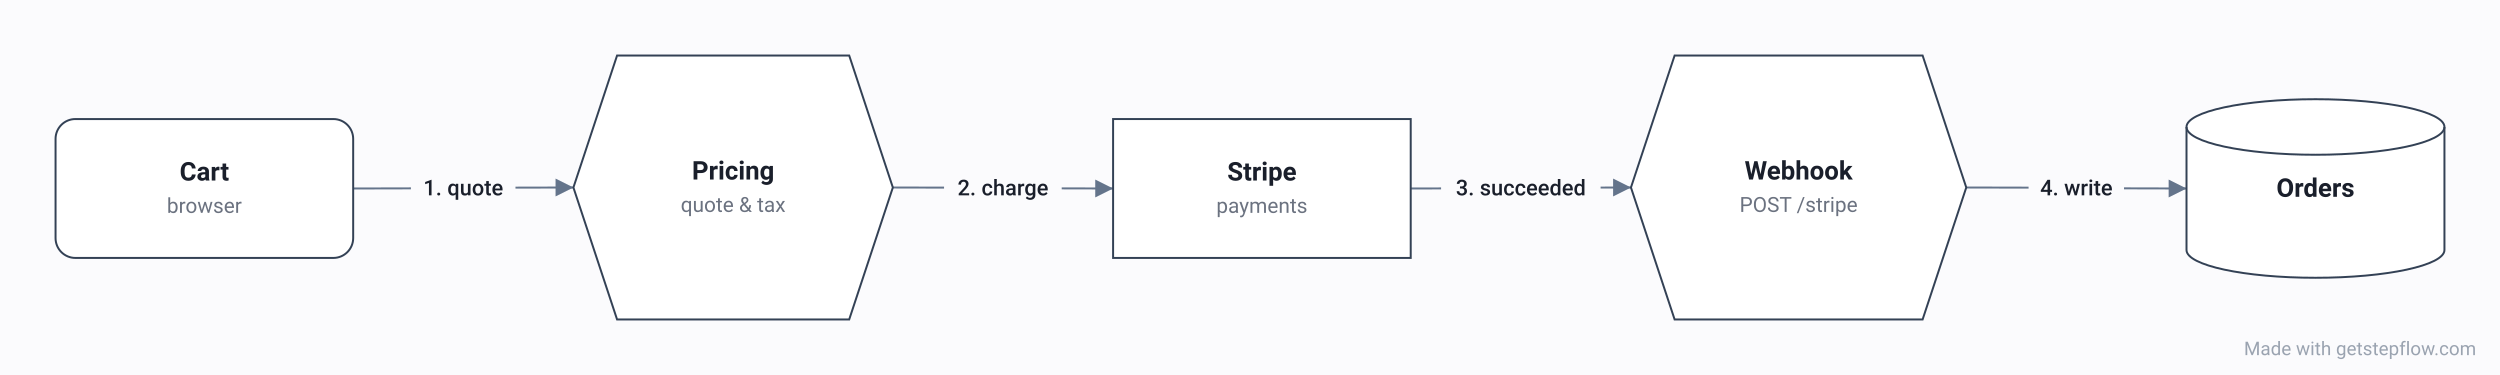
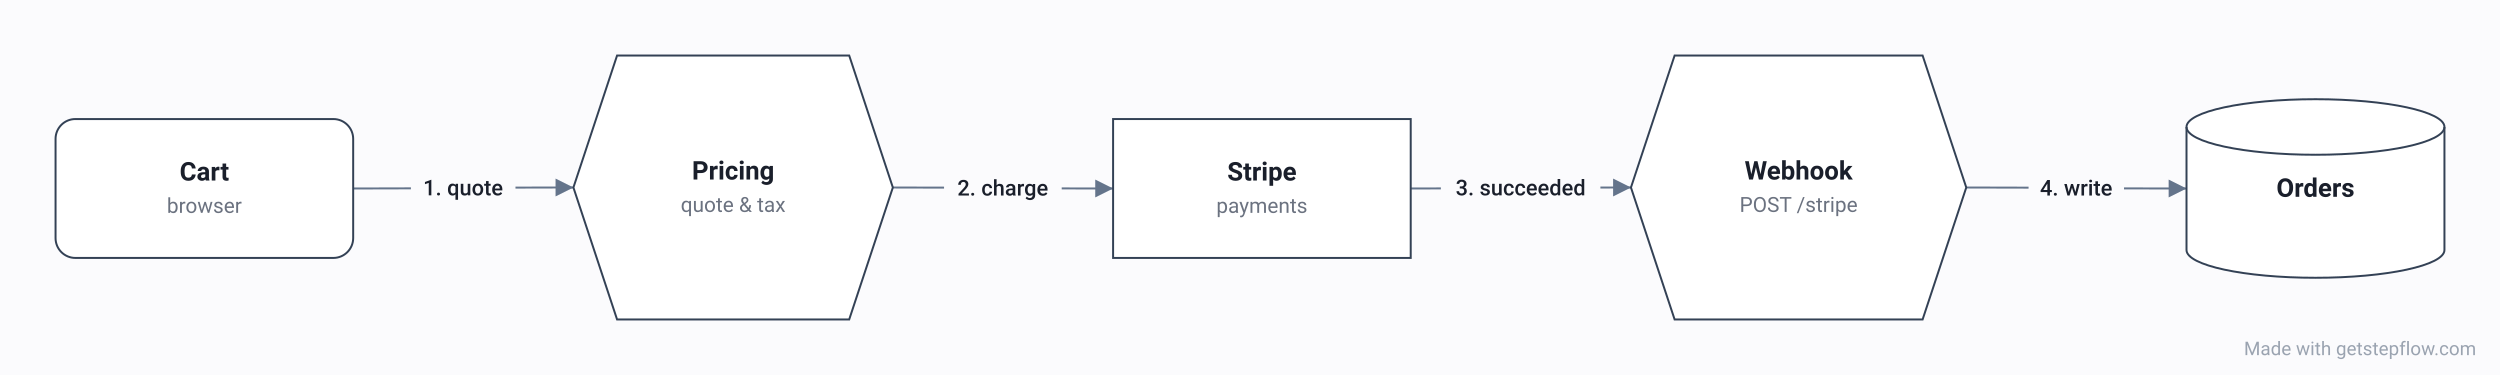
<svg xmlns="http://www.w3.org/2000/svg" viewBox="0 0 1260 189" width="1260" height="189" role="img">
  <style>
.bg{fill:#fbfbfd}.nf{fill:#ffffff}.ns{stroke:#334155}
.lbl{fill:#1a1f2b}.sub{fill:#6b7280}.edg{stroke:#64748b}.arw{fill:#64748b}
.elb{fill:#1a1f2b}.ebg{fill:#fbfbfd}.wm{fill:#9aa3b0}
.pkt{fill:#64748b;stroke:#fbfbfd}.frm{stroke:#d8dce3}.frm-name{fill:#6b7280}.ico{color:#1a1f2b}
@media(prefers-color-scheme:dark){
.bg{fill:#0d1117}.nf{fill:#161b22}.ns{stroke:#cbd5e1}
.lbl{fill:#e6edf3}.sub{fill:#8b949e}.edg{stroke:#94a3b8}.arw{fill:#94a3b8}
.elb{fill:#e6edf3}.ebg{fill:#0d1117}.wm{fill:#6e7681}
.pkt{fill:#94a3b8;stroke:#0d1117}.frm{stroke:#2d333b}.frm-name{fill:#8b949e}.ico{color:#e6edf3}}
text{font-family:ui-sans-serif,-apple-system,BlinkMacSystemFont,"Segoe UI",Roboto,"Helvetica Neue",Arial,sans-serif}
</style>
  <defs>
    <marker id="ah-l1" viewBox="0 0 8 8" refX="8" refY="4" markerWidth="9" markerHeight="9" orient="auto">
      <path d="M0,0 L8,4 L0,8 z" class="arw" />
    </marker>
    <marker id="ah-l2" viewBox="0 0 8 8" refX="8" refY="4" markerWidth="9" markerHeight="9" orient="auto">
      <path d="M0,0 L8,4 L0,8 z" class="arw" />
    </marker>
    <marker id="ah-l3" viewBox="0 0 8 8" refX="8" refY="4" markerWidth="9" markerHeight="9" orient="auto">
      <path d="M0,0 L8,4 L0,8 z" class="arw" />
    </marker>
    <marker id="ah-l4" viewBox="0 0 8 8" refX="8" refY="4" markerWidth="9" markerHeight="9" orient="auto">
      <path d="M0,0 L8,4 L0,8 z" class="arw" />
    </marker>
  </defs>
  <rect class="bg" width="1260" height="189" />
  <g transform="translate(28,28)">
-     <path class="edg" d="M150,67 C205.5,67 205.5,66.5 261,66.5" fill="none" stroke-width="1" marker-end="url(#ah-l1)" />
-     <path class="edg" d="M422,66.5 C477.5,66.5 477.5,67 533,67" fill="none" stroke-width="1" marker-end="url(#ah-l2)" />
-     <path class="edg" d="M683,67 C738.5,67 738.5,66.5 794,66.5" fill="none" stroke-width="1" marker-end="url(#ah-l3)" />
-     <path class="edg" d="M963,66.5 C1018.5,66.5 1018.5,67 1074,67" fill="none" stroke-width="1" marker-end="url(#ah-l4)" />
+     <path class="edg" d="M150,67 C201,67 201,66.5 252,66.5 L261,66.5" fill="none" stroke-width="1" marker-end="url(#ah-l1)" />
+     <path class="edg" d="M422,66.5 C473,66.5 473,67 524,67 L533,67" fill="none" stroke-width="1" marker-end="url(#ah-l2)" />
+     <path class="edg" d="M683,67 C734,67 734,66.5 785,66.5 L794,66.5" fill="none" stroke-width="1" marker-end="url(#ah-l3)" />
+     <path class="edg" d="M963,66.5 C1014,66.5 1014,67 1065,67 L1074,67" fill="none" stroke-width="1" marker-end="url(#ah-l4)" />
    <g transform="translate(0,32)">
      <rect x="0" y="0" width="150" height="70" rx="10" class="nf ns" stroke-width="1" />
      <text class="lbl" x="75.0" y="31.0" text-anchor="middle" font-size="13" font-weight="600" textLength="26.9" lengthAdjust="spacingAndGlyphs">
        <tspan font-weight="600">Cart</tspan>
      </text>
      <text class="sub" x="75.0" y="47.3" text-anchor="middle" font-size="10.5" font-weight="400" textLength="40.1" lengthAdjust="spacingAndGlyphs">browser</text>
    </g>
    <g transform="translate(261,0)">
      <path d="M22,0 H139 L161,66.5 L139,133 H22 L0,66.5 Z" class="nf ns" stroke-width="1" />
      <text class="lbl" x="80.5" y="62.5" text-anchor="middle" font-size="13" font-weight="600" textLength="43.6" lengthAdjust="spacingAndGlyphs">
        <tspan font-weight="600">Pricing</tspan>
      </text>
      <text class="sub" x="80.5" y="78.8" text-anchor="middle" font-size="10.5" font-weight="400" textLength="57.1" lengthAdjust="spacingAndGlyphs">quote &amp; tax</text>
    </g>
    <g transform="translate(533,32)">
      <rect x="0" y="0" width="150" height="70" class="nf ns" stroke-width="1" />
      <text class="lbl" x="75.0" y="31.0" text-anchor="middle" font-size="13" font-weight="600" textLength="37.2" lengthAdjust="spacingAndGlyphs">
        <tspan font-weight="600">Stripe</tspan>
      </text>
      <text class="sub" x="75.0" y="47.3" text-anchor="middle" font-size="10.5" font-weight="400" textLength="48.9" lengthAdjust="spacingAndGlyphs">payments</text>
    </g>
    <g transform="translate(794,0)">
      <path d="M22,0 H147 L169,66.5 L147,133 H22 L0,66.5 Z" class="nf ns" stroke-width="1" />
      <text class="lbl" x="84.5" y="62.5" text-anchor="middle" font-size="13" font-weight="600" textLength="60.2" lengthAdjust="spacingAndGlyphs">
        <tspan font-weight="600">Webhook</tspan>
      </text>
      <text class="sub" x="84.5" y="78.8" text-anchor="middle" font-size="10.5" font-weight="400" textLength="64.6" lengthAdjust="spacingAndGlyphs">POST /stripe</text>
    </g>
    <g transform="translate(1074,22)">
      <path d="M0,14 A65,14 0 0 1 130,14 V76 A65,14 0 0 1 0,76 Z" class="nf ns" stroke-width="1" />
      <path d="M0,14 A65,14 0 0 0 130,14" class="ns" fill="none" stroke-width="1" />
      <text class="lbl" x="65.0" y="49.2" text-anchor="middle" font-size="13" font-weight="600" textLength="43.6" lengthAdjust="spacingAndGlyphs">
        <tspan font-weight="600">Orders</tspan>
      </text>
    </g>
    <circle class="pkt" r="4.5" stroke-width="1.5" opacity="0">
      <animate attributeName="opacity" dur="4.4s" repeatCount="indefinite" calcMode="discrete" keyTimes="0;0.25" values="1;0" />
-       <animateMotion dur="4.4s" repeatCount="indefinite" calcMode="linear" keyTimes="0;0.25;1" keyPoints="0;1;1" path="M150,67 C205.5,67 205.5,66.5 261,66.5" />
+       <animateMotion dur="4.4s" repeatCount="indefinite" calcMode="linear" keyTimes="0;0.25;1" keyPoints="0;1;1" path="M150,67 C201,67 201,66.5 252,66.5 L261,66.5" />
    </circle>
    <circle class="pkt" r="4.5" stroke-width="1.5" opacity="0">
      <animate attributeName="opacity" dur="4.4s" repeatCount="indefinite" calcMode="discrete" keyTimes="0;0.25;0.5" values="0;1;0" />
-       <animateMotion dur="4.4s" repeatCount="indefinite" calcMode="linear" keyTimes="0;0.25;0.5;1" keyPoints="0;0;1;1" path="M422,66.5 C477.5,66.5 477.5,67 533,67" />
+       <animateMotion dur="4.4s" repeatCount="indefinite" calcMode="linear" keyTimes="0;0.25;0.5;1" keyPoints="0;0;1;1" path="M422,66.5 C473,66.5 473,67 524,67 L533,67" />
    </circle>
    <circle class="pkt" r="4.5" stroke-width="1.5" opacity="0">
      <animate attributeName="opacity" dur="4.4s" repeatCount="indefinite" calcMode="discrete" keyTimes="0;0.5;0.75" values="0;1;0" />
-       <animateMotion dur="4.4s" repeatCount="indefinite" calcMode="linear" keyTimes="0;0.5;0.75;1" keyPoints="0;0;1;1" path="M683,67 C738.5,67 738.5,66.5 794,66.5" />
+       <animateMotion dur="4.4s" repeatCount="indefinite" calcMode="linear" keyTimes="0;0.5;0.75;1" keyPoints="0;0;1;1" path="M683,67 C734,67 734,66.5 785,66.5 L794,66.5" />
    </circle>
    <circle class="pkt" r="4.5" stroke-width="1.5" opacity="0">
      <animate attributeName="opacity" dur="4.4s" repeatCount="indefinite" calcMode="discrete" keyTimes="0;0.75;1" values="0;1;0" />
-       <animateMotion dur="4.4s" repeatCount="indefinite" calcMode="linear" keyTimes="0;0.75;1" keyPoints="0;0;1" path="M963,66.5 C1018.5,66.5 1018.5,67 1074,67" />
+       <animateMotion dur="4.4s" repeatCount="indefinite" calcMode="linear" keyTimes="0;0.75;1" keyPoints="0;0;1" path="M963,66.5 C1014,66.5 1014,67 1065,67 L1074,67" />
    </circle>
    <rect class="ebg" x="179.1" y="57.7" width="52.7" height="18.0" rx="3" />
-     <text class="elb" x="205.5" y="66.7" text-anchor="middle" dominant-baseline="central" font-size="11" font-weight="500" textLength="42.7" lengthAdjust="spacingAndGlyphs">
+     <text class="elb" x="205.4" y="66.7" text-anchor="middle" dominant-baseline="central" font-size="11" font-weight="500" textLength="42.7" lengthAdjust="spacingAndGlyphs">
      <tspan font-weight="500">1. quote</tspan>
    </text>
-     <rect class="ebg" x="447.8" y="57.7" width="59.3" height="18.0" rx="3" />
-     <text class="elb" x="477.5" y="66.7" text-anchor="middle" dominant-baseline="central" font-size="11" font-weight="500" textLength="49.3" lengthAdjust="spacingAndGlyphs">
+     <rect class="ebg" x="447.8" y="57.8" width="59.3" height="18.0" rx="3" />
+     <text class="elb" x="477.4" y="66.8" text-anchor="middle" dominant-baseline="central" font-size="11" font-weight="500" textLength="49.3" lengthAdjust="spacingAndGlyphs">
      <tspan font-weight="500">2. charge</tspan>
    </text>
-     <rect class="ebg" x="698.3" y="57.7" width="80.4" height="18.0" rx="3" />
-     <text class="elb" x="738.5" y="66.7" text-anchor="middle" dominant-baseline="central" font-size="11" font-weight="500" textLength="70.4" lengthAdjust="spacingAndGlyphs">
+     <rect class="ebg" x="698.2" y="57.7" width="80.4" height="18.0" rx="3" />
+     <text class="elb" x="738.4" y="66.7" text-anchor="middle" dominant-baseline="central" font-size="11" font-weight="500" textLength="70.4" lengthAdjust="spacingAndGlyphs">
      <tspan font-weight="500">3. succeeded</tspan>
    </text>
-     <rect class="ebg" x="994.4" y="57.7" width="48.1" height="18.0" rx="3" />
-     <text class="elb" x="1018.5" y="66.7" text-anchor="middle" dominant-baseline="central" font-size="11" font-weight="500" textLength="38.1" lengthAdjust="spacingAndGlyphs">
+     <rect class="ebg" x="994.4" y="57.8" width="48.1" height="18.0" rx="3" />
+     <text class="elb" x="1018.4" y="66.8" text-anchor="middle" dominant-baseline="central" font-size="11" font-weight="500" textLength="38.1" lengthAdjust="spacingAndGlyphs">
      <tspan font-weight="500">4. write</tspan>
    </text>
  </g>
  <text class="wm" x="1248" y="179" font-size="9.5" text-anchor="end">Made with getstepflow.com</text>
</svg>
